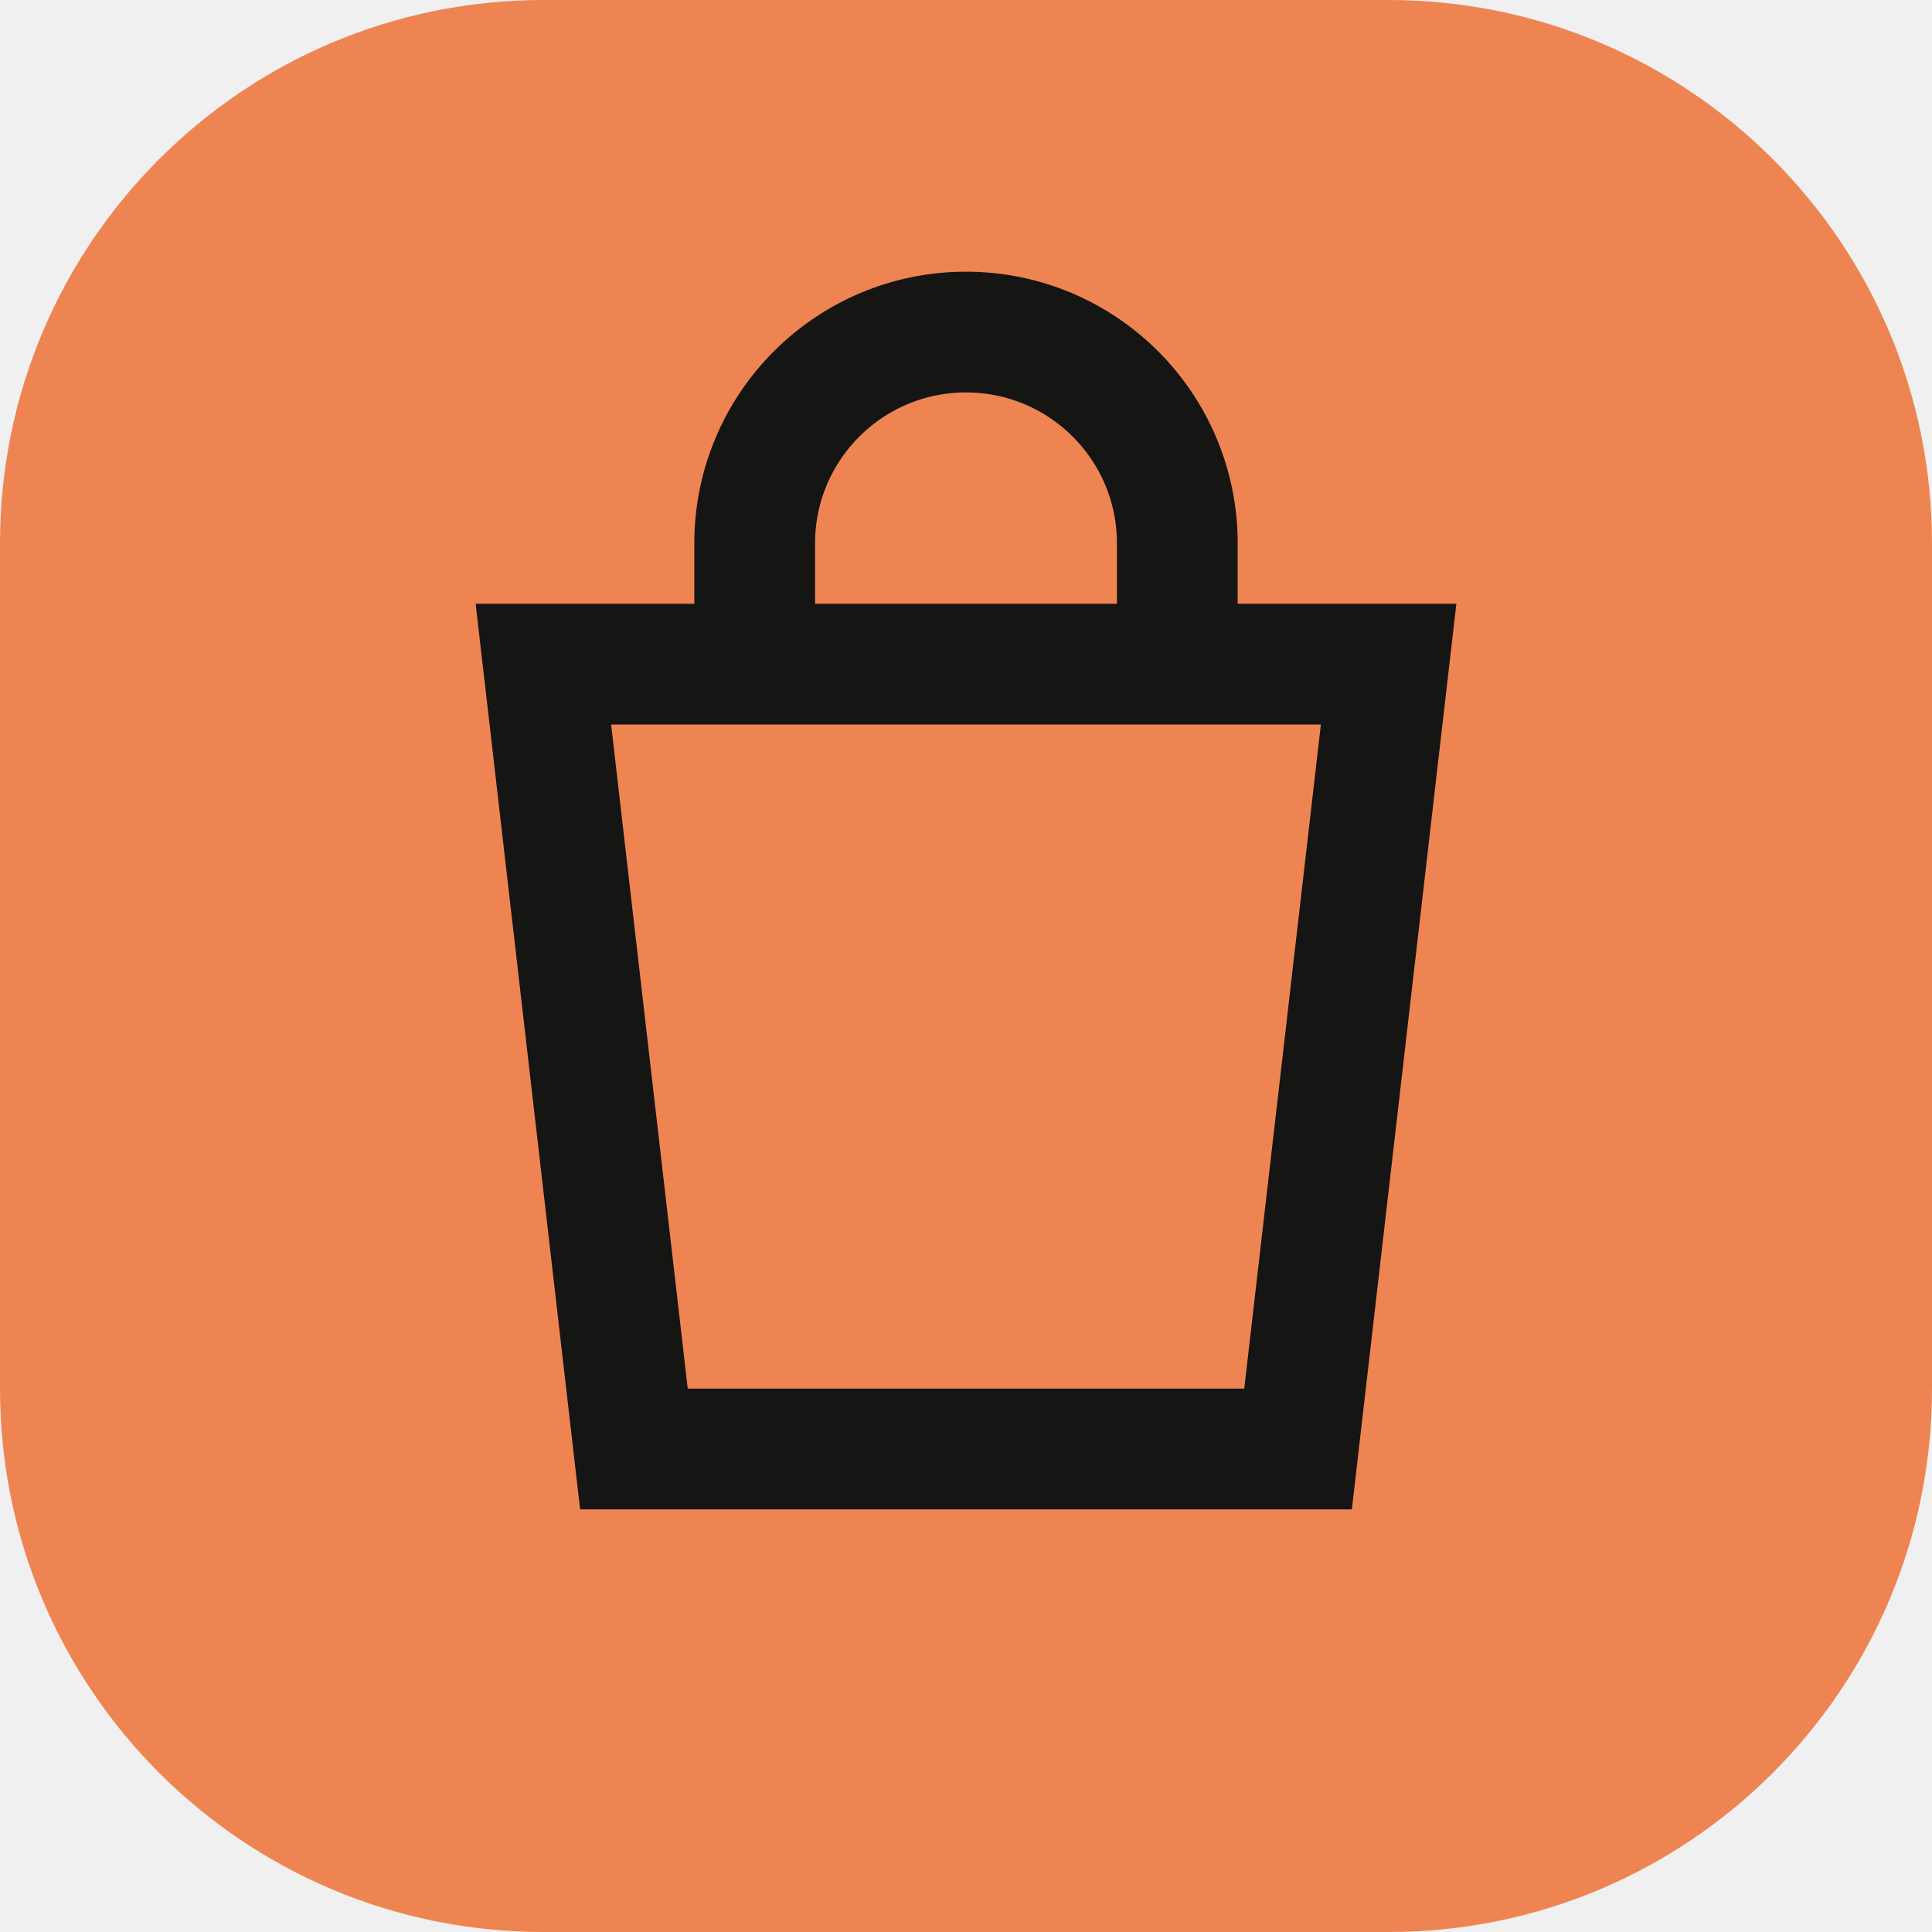
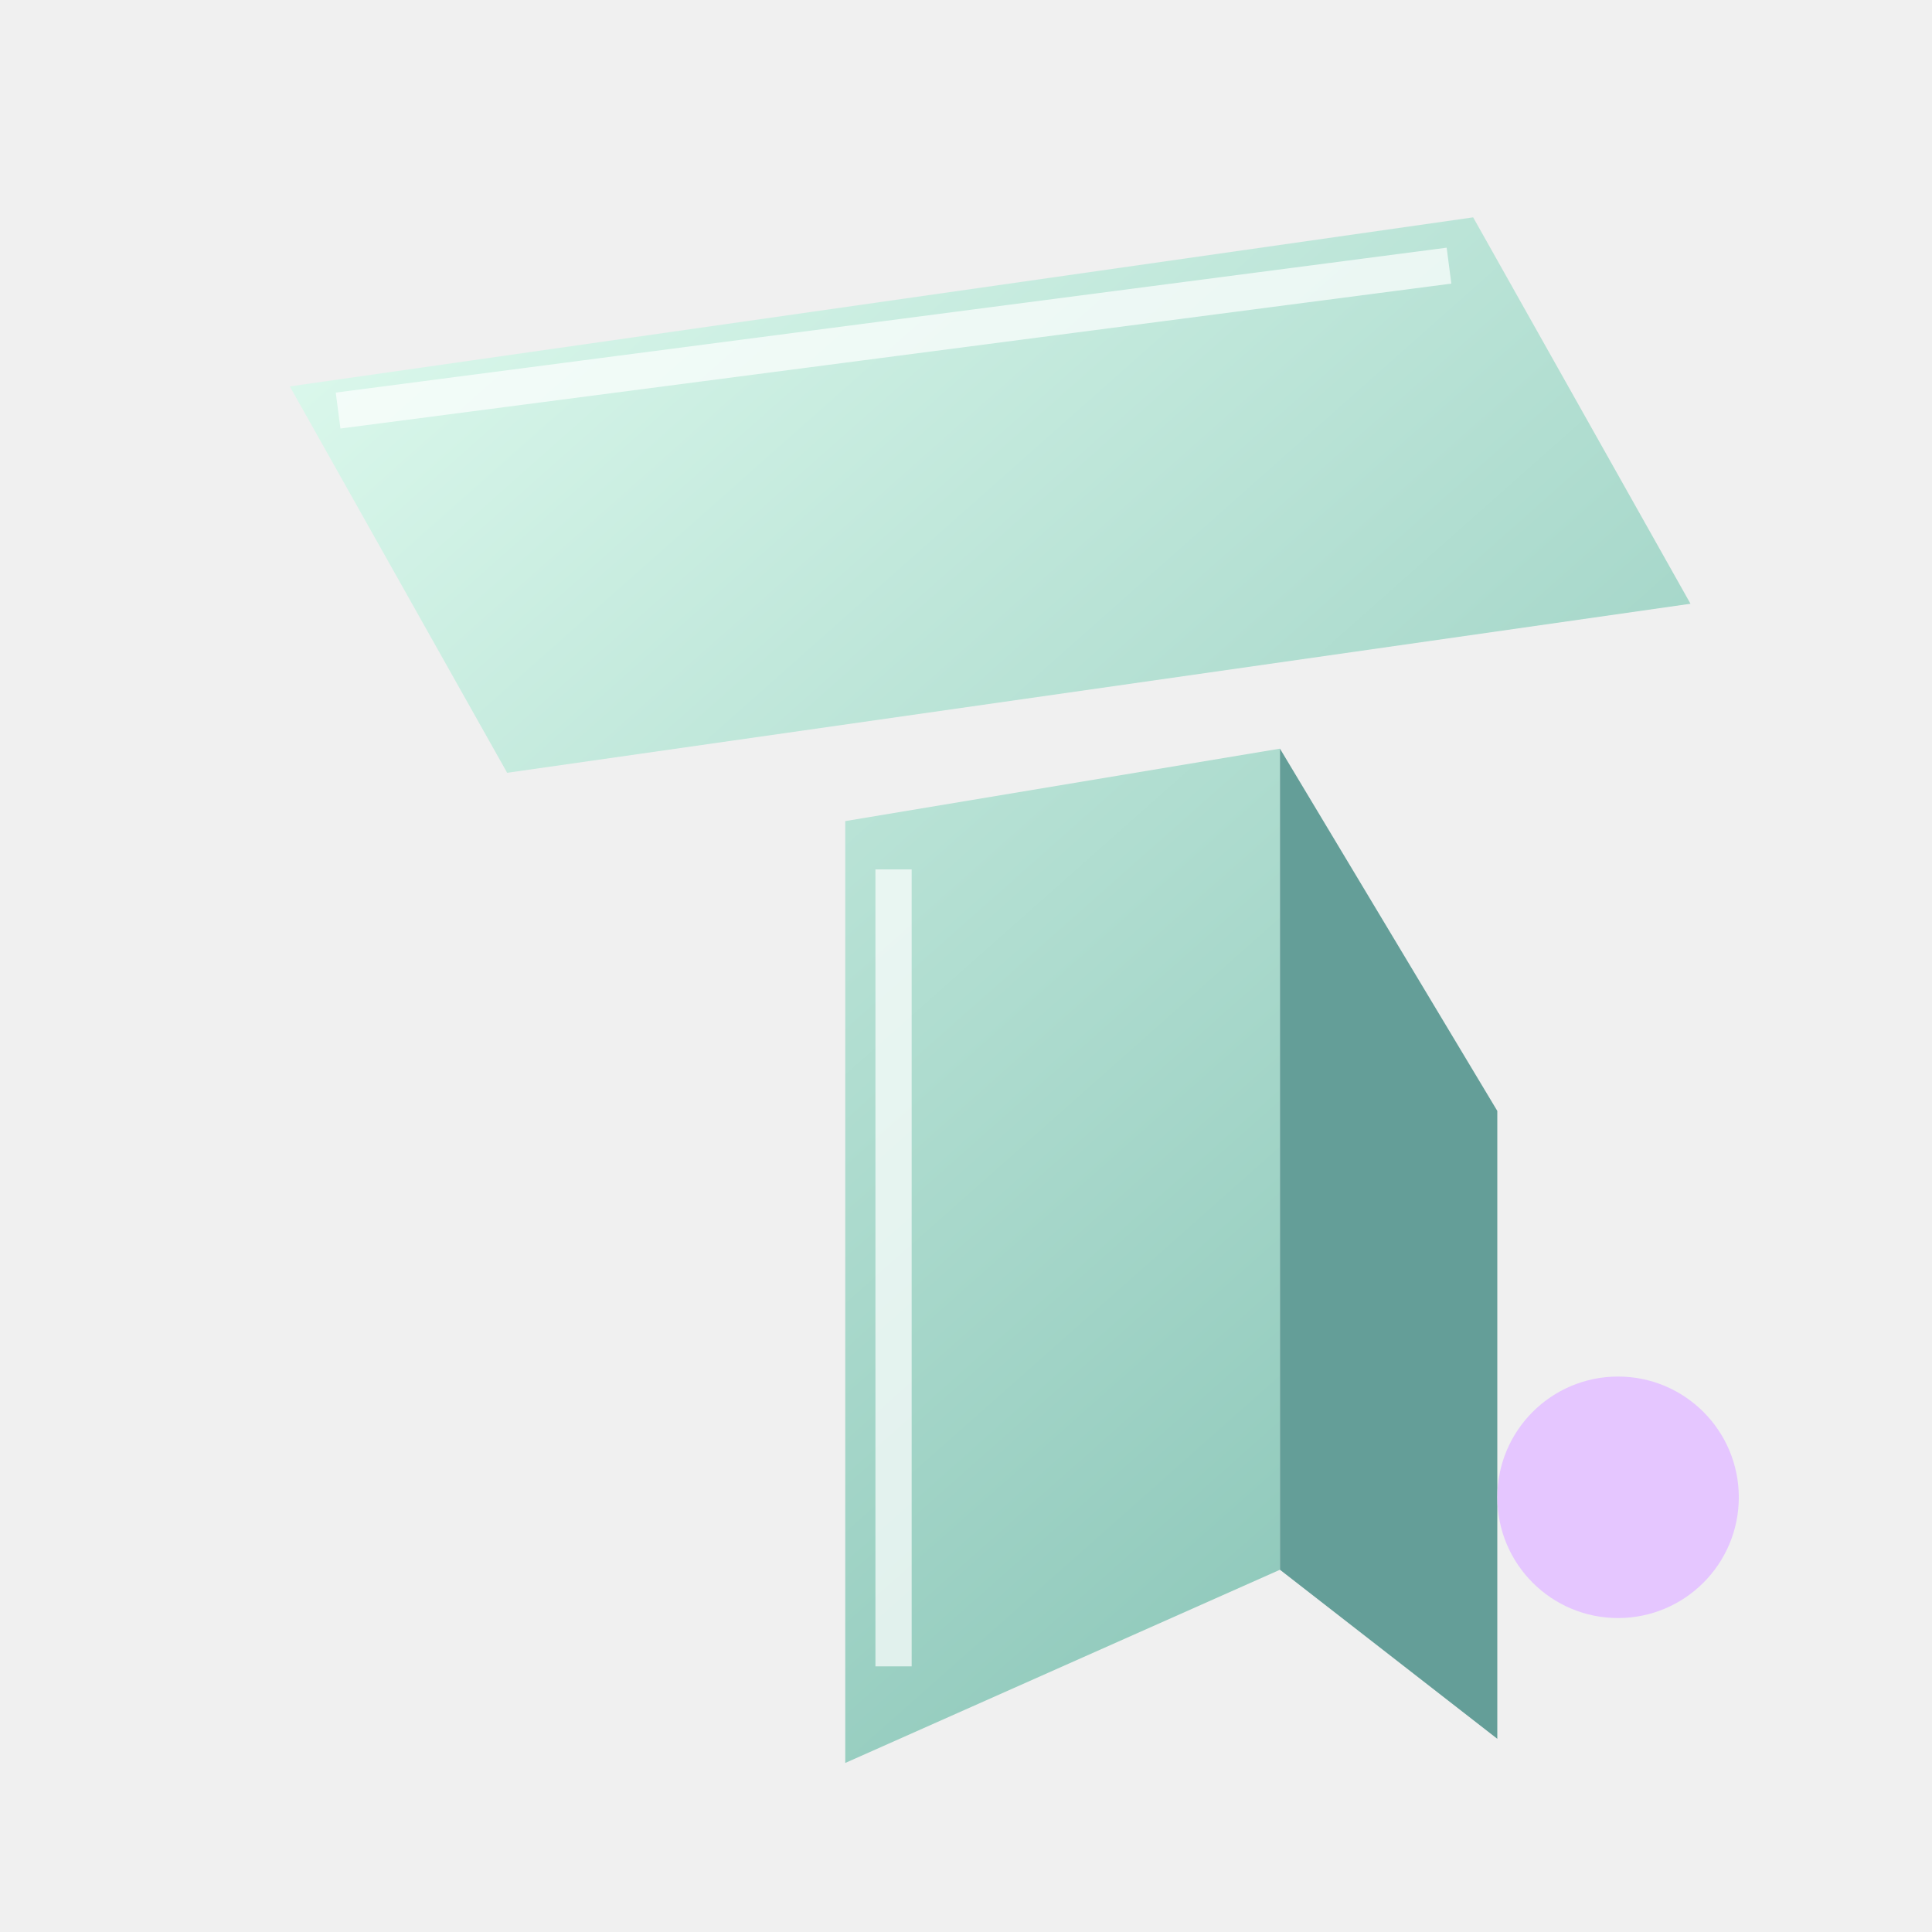
- <svg xmlns="http://www.w3.org/2000/svg" viewBox="0 0 64 64">
-   <rect width="64" height="64" rx="18" fill="#ef8453" />
-   <path d="M18 22h28l-3 26H21zM25 23v-5a7 7 0 0 1 14 0v5" fill="none" stroke="#151513" stroke-width="4" />
+ <svg xmlns="http://www.w3.org/2000/svg" viewBox="0 0 80 80" fill="none">
+   <defs>
+     <linearGradient id="glass" x1="8" y1="5" x2="71" y2="76" gradientUnits="userSpaceOnUse">
+       <stop stop-color="#e6fff3" />
+       <stop offset="1" stop-color="#7bbcae" />
+     </linearGradient>
+   </defs>
+   <path d="M12 16 61 9 70 25 21 32z" fill="url(#glass)" />
+   <path d="m35 34 18-3v34l-18 8z" fill="url(#glass)" />
+   <path d="m53 31 9 15v26l-9-7z" fill="#649e98" />
+   <circle cx="67" cy="62" r="5" fill="#e5c6ff" />
+   <path d="m14 17 46-6M37 36v33" stroke="#fff" stroke-opacity=".7" stroke-width="1.5" />
</svg>
